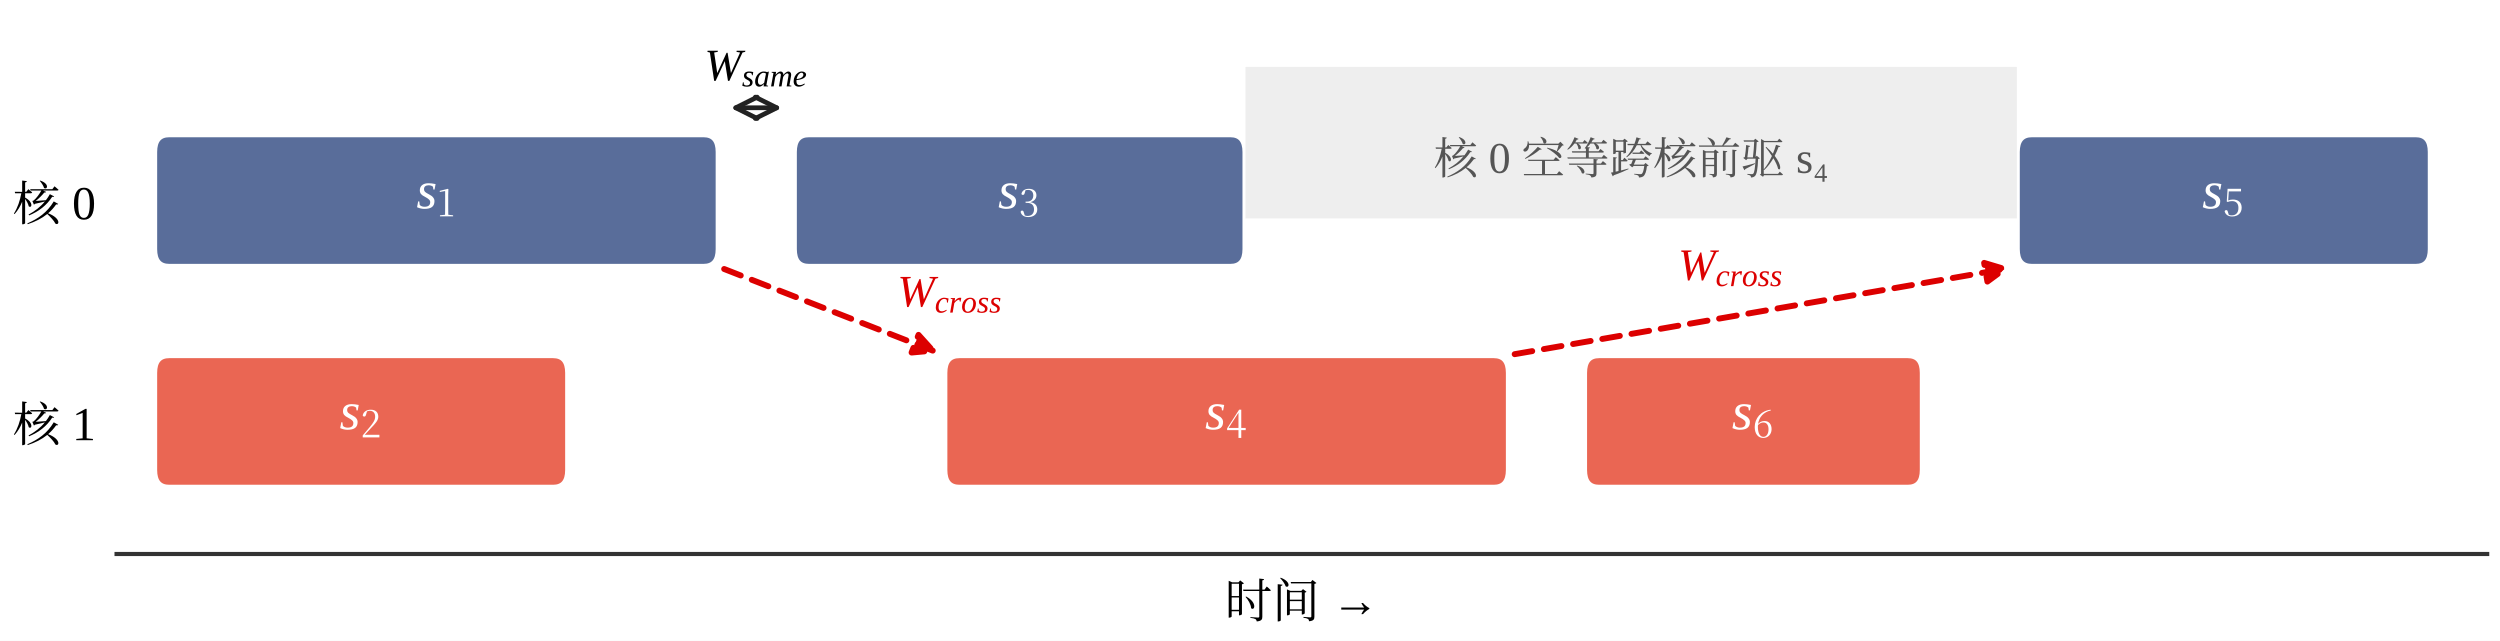
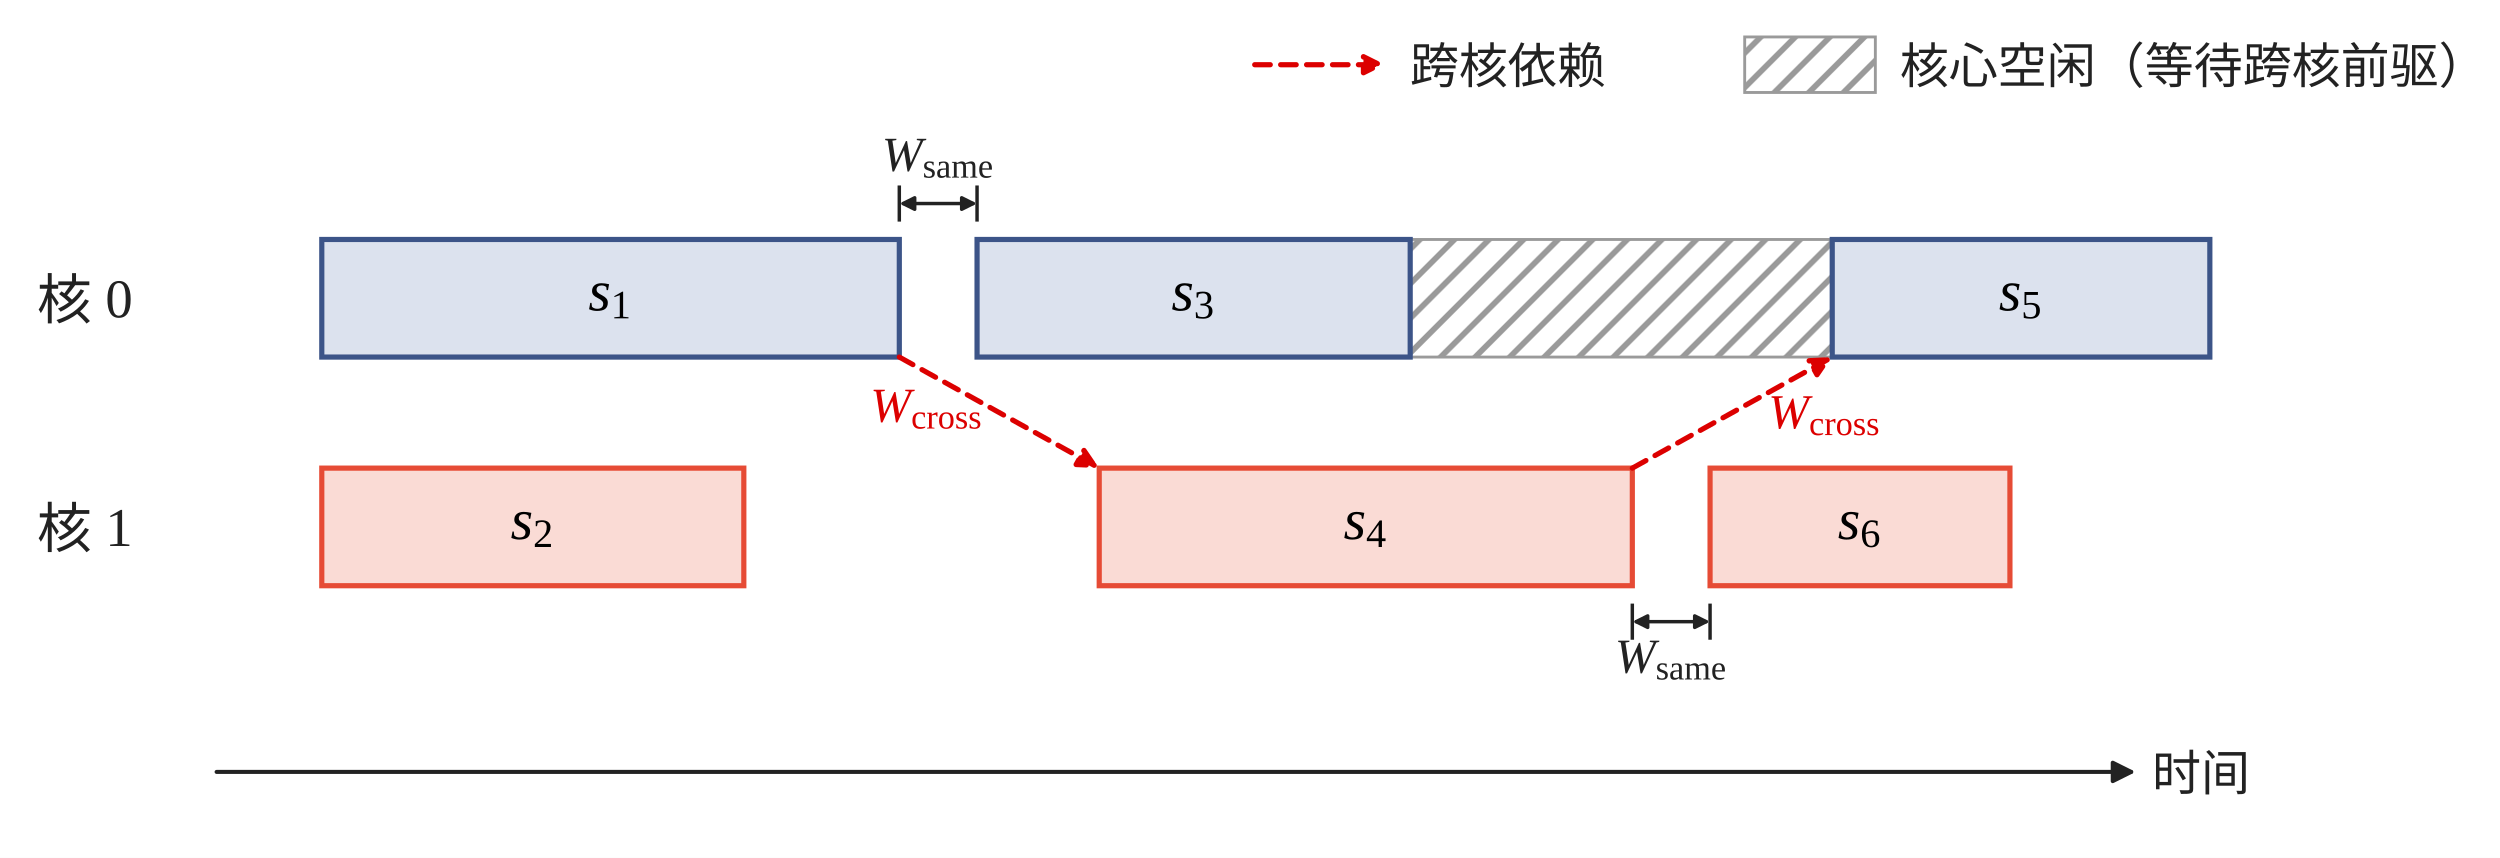
- <svg xmlns="http://www.w3.org/2000/svg" width="421.647pt" height="108.075pt" viewBox="0 0 421.647 108.075" version="1.1">
+ <svg xmlns="http://www.w3.org/2000/svg" width="433.892pt" height="148.887pt" viewBox="0 0 433.892 148.887" version="1.1">
  <defs>
    <style type="text/css">*{stroke-linejoin: round; stroke-linecap: butt}</style>
  </defs>
  <g id="figure_1">
    <g id="patch_1">
-       <path d="M -0 108.075  L 421.647 108.075  L 421.647 0  L -0 0  z " style="fill: #ffffff" />
+       <path d="M 0 148.887  L 433.892 148.887  L 433.892 0  L 0 0  z " style="fill: #ffffff" />
    </g>
    <g id="axes_1">
      <g id="patch_2">
-         <path d="M 19.66 93.436  L 419.487 93.436  L 419.487 2.16  L 19.66 2.16  z " style="fill: #ffffff" />
+         <path d="M 244.749 61.971  L 317.996 61.971  L 317.996 41.562  L 244.749 41.562  z " clip-path="url(#p7148ca07be)" style="fill: url(#hdb8ebc3e0b); stroke: #9a9a9a; stroke-width: 0.5; stroke-linejoin: miter" />
      </g>
-       <g id="matplotlib.axis_1">
-         <g id="text_1">
-           <text style="font-size: 8px; font-family: 'Times New Roman', 'SimSun', 'Liberation Serif', 'Noto Serif CJK SC'; text-anchor: middle" x="219.573" y="104.188" transform="rotate(-0 219.5734 104.1881)">时间 →</text>
+       <g id="patch_3">
+         <path d="M 217.763 11.231  Q 229.102 11.231 239.434 11.231  " clip-path="url(#p7148ca07be)" style="fill: none; stroke-dasharray: 2.7,1.8; stroke-dashoffset: 0; stroke: #dc0000; stroke-width: 0.9; stroke-linecap: round" />
+         <path d="M 236.634 9.831  L 239.434 11.231  L 236.634 12.631  z " clip-path="url(#p7148ca07be)" style="fill: #dc0000; stroke-dasharray: 2.7,1.8; stroke-dashoffset: 0; stroke: #dc0000; stroke-width: 0.9; stroke-linecap: round" />
+       </g>
+       <g id="patch_4">
+         <path d="M 302.803 16.05  L 325.48 16.05  L 325.48 6.412  L 302.803 6.412  z " clip-path="url(#p7148ca07be)" style="fill: url(#hdb8ebc3e0b); stroke: #9a9a9a; stroke-width: 0.5; stroke-linejoin: miter" />
+       </g>
+       <g id="patch_5">
+         <path d="M 55.848 61.971  L 156.081 61.971  L 156.081 41.562  L 55.848 41.562  z " clip-path="url(#p7148ca07be)" style="fill: #dce2ee; stroke: #3c5488; stroke-width: 0.9; stroke-linejoin: miter" />
+       </g>
+       <g id="patch_6">
+         <path d="M 169.574 61.971  L 244.749 61.971  L 244.749 41.562  L 169.574 41.562  z " clip-path="url(#p7148ca07be)" style="fill: #dce2ee; stroke: #3c5488; stroke-width: 0.9; stroke-linejoin: miter" />
+       </g>
+       <g id="patch_7">
+         <path d="M 317.996 61.971  L 383.533 61.971  L 383.533 41.562  L 317.996 41.562  z " clip-path="url(#p7148ca07be)" style="fill: #dce2ee; stroke: #3c5488; stroke-width: 0.9; stroke-linejoin: miter" />
+       </g>
+       <g id="patch_8">
+         <path d="M 55.848 101.656  L 129.095 101.656  L 129.095 81.247  L 55.848 81.247  z " clip-path="url(#p7148ca07be)" style="fill: #fadbd5; stroke: #e64b35; stroke-width: 0.9; stroke-linejoin: miter" />
+       </g>
+       <g id="patch_9">
+         <path d="M 190.777 101.656  L 283.3 101.656  L 283.3 81.247  L 190.777 81.247  z " clip-path="url(#p7148ca07be)" style="fill: #fadbd5; stroke: #e64b35; stroke-width: 0.9; stroke-linejoin: miter" />
+       </g>
+       <g id="patch_10">
+         <path d="M 296.793 101.656  L 348.837 101.656  L 348.837 81.247  L 296.793 81.247  z " clip-path="url(#p7148ca07be)" style="fill: #fadbd5; stroke: #e64b35; stroke-width: 0.9; stroke-linejoin: miter" />
+       </g>
+       <g id="text_1">
+         <g transform="translate(102.1147 54.154)">
+           <text>
+             <tspan x="0" y="-0.281" style="font-style: italic; font-size: 10px; font-family: 'Times New Roman'">s</tspan>
+             <tspan x="3.892" y="1.097" style="font-size: 7px; font-family: 'Times New Roman'">1</tspan>
+           </text>
        </g>
      </g>
-       <g id="matplotlib.axis_2">
-         <g id="ytick_1">
-           <g id="line2d_1" />
-           <g id="text_2">
-             <text style="font-size: 8px; font-family: 'Times New Roman', 'SimSun', 'Liberation Serif', 'Noto Serif CJK SC'; text-anchor: end" x="16.16" y="37.203" transform="rotate(-0 16.16 37.20329)">核 0</text>
-           </g>
-         </g>
-         <g id="ytick_2">
-           <g id="line2d_2" />
-           <g id="text_3">
-             <text style="font-size: 8px; font-family: 'Times New Roman', 'SimSun', 'Liberation Serif', 'Noto Serif CJK SC'; text-anchor: end" x="16.16" y="74.459" transform="rotate(-0 16.16 74.45864)">核 1</text>
-           </g>
+       <g id="text_2">
+         <g transform="translate(203.3116 54.154)">
+           <text>
+             <tspan x="0" y="-0.281" style="font-style: italic; font-size: 10px; font-family: 'Times New Roman'">s</tspan>
+             <tspan x="3.892" y="1.097" style="font-size: 7px; font-family: 'Times New Roman'">3</tspan>
+           </text>
        </g>
      </g>
-       <g id="patch_3">
-         <path d="M 28.545 45.004  L 118.665 45.004  Q 121.203 45.004 121.203 42.023  L 121.203 25.631  Q 121.203 22.65 118.665 22.65  L 28.545 22.65  Q 26.006 22.65 26.006 25.631  L 26.006 42.023  Q 26.006 45.004 28.545 45.004  z " clip-path="url(#pdd7818b429)" style="fill: #3c5488; opacity: 0.85; stroke: #ffffff; stroke-linejoin: miter" />
-       </g>
-       <g id="patch_4">
-         <path d="M 136.435 45.004  L 207.515 45.004  Q 210.054 45.004 210.054 42.023  L 210.054 25.631  Q 210.054 22.65 207.515 22.65  L 136.435 22.65  Q 133.896 22.65 133.896 25.631  L 133.896 42.023  Q 133.896 45.004 136.435 45.004  z " clip-path="url(#pdd7818b429)" style="fill: #3c5488; opacity: 0.85; stroke: #ffffff; stroke-linejoin: miter" />
-       </g>
-       <g id="patch_5">
-         <path d="M 342.695 45.004  L 407.429 45.004  Q 409.967 45.004 409.967 42.023  L 409.967 25.631  Q 409.967 22.65 407.429 22.65  L 342.695 22.65  Q 340.156 22.65 340.156 25.631  L 340.156 42.023  Q 340.156 45.004 342.695 45.004  z " clip-path="url(#pdd7818b429)" style="fill: #3c5488; opacity: 0.85; stroke: #ffffff; stroke-linejoin: miter" />
-       </g>
-       <g id="patch_6">
-         <path d="M 28.545 82.259  L 93.279 82.259  Q 95.817 82.259 95.817 79.279  L 95.817 62.886  Q 95.817 59.906 93.279 59.906  L 28.545 59.906  Q 26.006 59.906 26.006 62.886  L 26.006 79.279  Q 26.006 82.259 28.545 82.259  z " clip-path="url(#pdd7818b429)" style="fill: #e64b35; opacity: 0.85; stroke: #ffffff; stroke-linejoin: miter" />
-       </g>
-       <g id="patch_7">
-         <path d="M 161.821 82.259  L 251.94 82.259  Q 254.479 82.259 254.479 79.279  L 254.479 62.886  Q 254.479 59.906 251.94 59.906  L 161.821 59.906  Q 159.282 59.906 159.282 62.886  L 159.282 79.279  Q 159.282 82.259 161.821 82.259  z " clip-path="url(#pdd7818b429)" style="fill: #e64b35; opacity: 0.85; stroke: #ffffff; stroke-linejoin: miter" />
-       </g>
-       <g id="patch_8">
-         <path d="M 269.71 82.259  L 321.751 82.259  Q 324.29 82.259 324.29 79.279  L 324.29 62.886  Q 324.29 59.906 321.751 59.906  L 269.71 59.906  Q 267.172 59.906 267.172 62.886  L 267.172 79.279  Q 267.172 82.259 269.71 82.259  z " clip-path="url(#pdd7818b429)" style="fill: #e64b35; opacity: 0.85; stroke: #ffffff; stroke-linejoin: miter" />
-       </g>
-       <g id="patch_9">
-         <path d="M 210.054 36.845  L 340.156 36.845  L 340.156 11.288  L 210.054 11.288  z " clip-path="url(#pdd7818b429)" style="fill: #8c8c8c; opacity: 0.15" />
-       </g>
-       <g id="patch_10">
-         <path d="M 122.138 45.369  Q 140.245 52.456 157.311 59.135  " clip-path="url(#pdd7818b429)" style="fill: none; stroke-dasharray: 3,2; stroke-dashoffset: 0; stroke: #dc0000; stroke-linecap: round" />
-         <path d="M 154.915 56.478  L 157.311 59.135  L 153.748 59.458  z " clip-path="url(#pdd7818b429)" style="fill: #dc0000; stroke-dasharray: 3,2; stroke-dashoffset: 0; stroke: #dc0000; stroke-linecap: round" />
-       </g>
-       <g id="patch_11">
-         <path d="M 255.465 59.734  Q 297.318 52.455 338.07 45.367  " clip-path="url(#pdd7818b429)" style="fill: none; stroke-dasharray: 3,2; stroke-dashoffset: 0; stroke: #dc0000; stroke-linecap: round" />
-         <path d="M 334.643 44.339  L 338.07 45.367  L 335.191 47.491  z " clip-path="url(#pdd7818b429)" style="fill: #dc0000; stroke-dasharray: 3,2; stroke-dashoffset: 0; stroke: #dc0000; stroke-linecap: round" />
-       </g>
-       <g id="patch_12">
-         <path d="M 19.66 93.436  L 419.487 93.436  " style="fill: none; stroke: #333333; stroke-width: 0.7; stroke-linejoin: miter; stroke-linecap: square" />
+       <g id="text_3">
+         <g transform="translate(346.9147 54.154)">
+           <text>
+             <tspan x="0" y="-0.281" style="font-style: italic; font-size: 10px; font-family: 'Times New Roman'">s</tspan>
+             <tspan x="3.892" y="1.097" style="font-size: 7px; font-family: 'Times New Roman'">5</tspan>
+           </text>
+         </g>
      </g>
      <g id="text_4">
-         <g style="fill: #ffffff" transform="translate(70.22988 35.90346)">
+         <g transform="translate(88.62181 93.83903)">
          <text>
-             <tspan x="0" y="-0.766" style="font-style: italic; font-size: 9px; font-family: 'Liberation Serif'; fill: #ffffff">s</tspan>
-             <tspan x="3.502" y="0.583" style="font-size: 6.3px; font-family: 'Noto Serif CJK SC'; fill: #ffffff">1</tspan>
+             <tspan x="0" y="-0.281" style="font-style: italic; font-size: 10px; font-family: 'Times New Roman'">s</tspan>
+             <tspan x="3.892" y="1.097" style="font-size: 7px; font-family: 'Times New Roman'">2</tspan>
          </text>
        </g>
      </g>
      <g id="text_5">
-         <g style="fill: #ffffff" transform="translate(168.33 35.90346)">
+         <g transform="translate(233.1887 93.83903)">
          <text>
-             <tspan x="0" y="-0.766" style="font-style: italic; font-size: 9px; font-family: 'Liberation Serif'; fill: #ffffff">s</tspan>
-             <tspan x="3.502" y="0.616" style="font-size: 6.3px; font-family: 'Noto Serif CJK SC'; fill: #ffffff">3</tspan>
+             <tspan x="0" y="-0.281" style="font-style: italic; font-size: 10px; font-family: 'Times New Roman'">s</tspan>
+             <tspan x="3.892" y="1.097" style="font-size: 7px; font-family: 'Times New Roman'">4</tspan>
          </text>
        </g>
      </g>
      <g id="text_6">
-         <g style="fill: #ffffff" transform="translate(371.4166 35.90346)">
+         <g transform="translate(318.9651 93.83903)">
          <text>
-             <tspan x="0" y="-0.766" style="font-style: italic; font-size: 9px; font-family: 'Liberation Serif'; fill: #ffffff">s</tspan>
-             <tspan x="3.502" y="0.517" style="font-size: 6.3px; font-family: 'Noto Serif CJK SC'; fill: #ffffff">5</tspan>
+             <tspan x="0" y="-0.281" style="font-style: italic; font-size: 10px; font-family: 'Times New Roman'">s</tspan>
+             <tspan x="3.892" y="1.097" style="font-size: 7px; font-family: 'Times New Roman'">6</tspan>
          </text>
        </g>
      </g>
+       <g id="patch_11">
+         <path d="M 37.593 133.971  Q 204.129 133.971 369.881 133.971  " clip-path="url(#p7148ca07be)" style="fill: none; stroke: #222222; stroke-width: 0.7; stroke-linecap: round" />
+         <path d="M 366.681 132.371  L 369.881 133.971  L 366.681 135.571  z " clip-path="url(#p7148ca07be)" style="fill: #222222; stroke: #222222; stroke-width: 0.7; stroke-linecap: round" />
+       </g>
      <g id="text_7">
-         <g style="fill: #ffffff" transform="translate(57.26697 73.1588)">
-           <text>
-             <tspan x="0" y="-0.766" style="font-style: italic; font-size: 9px; font-family: 'Liberation Serif'; fill: #ffffff">s</tspan>
-             <tspan x="3.502" y="0.616" style="font-size: 6.3px; font-family: 'Noto Serif CJK SC'; fill: #ffffff">2</tspan>
-           </text>
-         </g>
+         <text style="font-size: 9.5px; font-family: 'Times New Roman', 'SimSun'; text-anchor: start; fill: #222222" x="6.412" y="55.376" transform="rotate(-0 6.411969 55.3763)">核 0</text>
      </g>
      <g id="text_8">
-         <g style="fill: #ffffff" transform="translate(203.2355 73.1588)">
-           <text>
-             <tspan x="0" y="-0.766" style="font-style: italic; font-size: 9px; font-family: 'Liberation Serif'; fill: #ffffff">s</tspan>
-             <tspan x="3.502" y="0.594" style="font-size: 6.3px; font-family: 'Noto Serif CJK SC'; fill: #ffffff">4</tspan>
-           </text>
-         </g>
+         <text style="font-size: 9.5px; font-family: 'Times New Roman', 'SimSun'; text-anchor: start; fill: #222222" x="6.412" y="95.061" transform="rotate(-0 6.411969 95.06134)">核 1</text>
+       </g>
+       <g id="patch_12">
+         <path d="M 156.752 35.325  Q 162.828 35.325 168.903 35.325  " clip-path="url(#p7148ca07be)" style="fill: none; stroke: #222222; stroke-width: 0.6; stroke-linecap: round" />
+         <path d="M 158.752 36.325  L 156.752 35.325  L 158.752 34.325  z " clip-path="url(#p7148ca07be)" style="fill: #222222; stroke: #222222; stroke-width: 0.6; stroke-linecap: round" />
+         <path d="M 166.903 34.325  L 168.903 35.325  L 166.903 36.325  z " clip-path="url(#p7148ca07be)" style="fill: #222222; stroke: #222222; stroke-width: 0.6; stroke-linecap: round" />
+       </g>
+       <g id="line2d_1">
+         <path d="M 156.081 38.16  L 156.081 32.491  " clip-path="url(#p7148ca07be)" style="fill: none; stroke: #222222; stroke-width: 0.6; stroke-linecap: square" />
+       </g>
+       <g id="line2d_2">
+         <path d="M 169.574 38.16  L 169.574 32.491  " clip-path="url(#p7148ca07be)" style="fill: none; stroke: #222222; stroke-width: 0.6; stroke-linecap: square" />
      </g>
      <g id="text_9">
-         <g style="fill: #ffffff" transform="translate(292.0859 73.1588)">
+         <g style="fill: #222222" transform="translate(153.0527 30.08931)">
          <text>
-             <tspan x="0" y="-0.766" style="font-style: italic; font-size: 9px; font-family: 'Liberation Serif'; fill: #ffffff">s</tspan>
-             <tspan x="3.502" y="0.616" style="font-size: 6.3px; font-family: 'Noto Serif CJK SC'; fill: #ffffff">6</tspan>
+             <tspan x="0" y="-0.438" style="font-style: italic; font-size: 8.5px; font-family: 'Times New Roman'; fill: #222222">W</tspan>
+             <tspan x="7.081" y="0.734" style="font-size: 5.95px; font-family: 'Times New Roman'; fill: #222222">s</tspan>
+             <tspan x="9.396" y="0.734" style="font-size: 5.95px; font-family: 'Times New Roman'; fill: #222222">a</tspan>
+             <tspan x="12.037" y="0.734" style="font-size: 5.95px; font-family: 'Times New Roman'; fill: #222222">m</tspan>
+             <tspan x="16.665" y="0.734" style="font-size: 5.95px; font-family: 'Times New Roman'; fill: #222222">e</tspan>
          </text>
        </g>
      </g>
      <g id="patch_13">
-         <path d="M 124.096 18.18  Q 127.548 18.18 130.999 18.18  " style="fill: none; stroke: #222222; stroke-width: 0.8; stroke-linecap: round" />
-         <path d="M 127.696 19.98  L 124.096 18.18  L 127.696 16.38  " style="fill: none; stroke: #222222; stroke-width: 0.8; stroke-linecap: round" />
-         <path d="M 127.399 16.38  L 130.999 18.18  L 127.399 19.98  " style="fill: none; stroke: #222222; stroke-width: 0.8; stroke-linecap: round" />
+         <path d="M 283.971 107.892  Q 290.047 107.892 296.122 107.892  " clip-path="url(#p7148ca07be)" style="fill: none; stroke: #222222; stroke-width: 0.6; stroke-linecap: round" />
+         <path d="M 285.971 108.892  L 283.971 107.892  L 285.971 106.892  z " clip-path="url(#p7148ca07be)" style="fill: #222222; stroke: #222222; stroke-width: 0.6; stroke-linecap: round" />
+         <path d="M 294.122 106.892  L 296.122 107.892  L 294.122 108.892  z " clip-path="url(#p7148ca07be)" style="fill: #222222; stroke: #222222; stroke-width: 0.6; stroke-linecap: round" />
+       </g>
+       <g id="line2d_3">
+         <path d="M 283.3 110.727  L 283.3 105.058  " clip-path="url(#p7148ca07be)" style="fill: none; stroke: #222222; stroke-width: 0.6; stroke-linecap: square" />
+       </g>
+       <g id="line2d_4">
+         <path d="M 296.793 110.727  L 296.793 105.058  " clip-path="url(#p7148ca07be)" style="fill: none; stroke: #222222; stroke-width: 0.6; stroke-linecap: square" />
      </g>
      <g id="text_10">
-         <g transform="translate(118.8098 13.55914)">
+         <g style="fill: #222222" transform="translate(280.2716 117.1874)">
          <text>
-             <tspan x="0" y="-0.031" style="font-style: italic; font-size: 7.6px; font-family: 'Liberation Serif'">W</tspan>
-             <tspan x="6.326" y="1.014" style="font-style: italic; font-size: 5.32px; font-family: 'Liberation Serif'">s</tspan>
-             <tspan x="8.394" y="1.014" style="font-style: italic; font-size: 5.32px; font-family: 'Liberation Serif'">a</tspan>
-             <tspan x="11.052" y="1.014" style="font-style: italic; font-size: 5.32px; font-family: 'Liberation Serif'">m</tspan>
-             <tspan x="14.891" y="1.014" style="font-style: italic; font-size: 5.32px; font-family: 'Liberation Serif'">e</tspan>
+             <tspan x="0" y="-0.438" style="font-style: italic; font-size: 8.5px; font-family: 'Times New Roman'; fill: #222222">W</tspan>
+             <tspan x="7.081" y="0.734" style="font-size: 5.95px; font-family: 'Times New Roman'; fill: #222222">s</tspan>
+             <tspan x="9.396" y="0.734" style="font-size: 5.95px; font-family: 'Times New Roman'; fill: #222222">a</tspan>
+             <tspan x="12.037" y="0.734" style="font-size: 5.95px; font-family: 'Times New Roman'; fill: #222222">m</tspan>
+             <tspan x="16.665" y="0.734" style="font-size: 5.95px; font-family: 'Times New Roman'; fill: #222222">e</tspan>
          </text>
        </g>
      </g>
+       <g id="patch_14">
+         <path d="M 156.081 61.971  Q 173.429 71.609 189.898 80.758  " clip-path="url(#p7148ca07be)" style="fill: none; stroke-dasharray: 2.7,1.8; stroke-dashoffset: 0; stroke: #dc0000; stroke-width: 0.9; stroke-linecap: round" />
+         <path d="M 188.13 78.174  L 189.898 80.758  L 186.77 80.622  z " clip-path="url(#p7148ca07be)" style="fill: #dc0000; stroke-dasharray: 2.7,1.8; stroke-dashoffset: 0; stroke: #dc0000; stroke-width: 0.9; stroke-linecap: round" />
+       </g>
      <g id="text_11">
-         <g style="fill: #dc0000" transform="translate(151.349 51.70961)">
+         <g style="fill: #dc0000" transform="translate(151.0446 73.63836)">
          <text>
-             <tspan x="0" y="-0.031" style="font-style: italic; font-size: 7.6px; font-family: 'Liberation Serif'; fill: #dc0000">W</tspan>
-             <tspan x="6.326" y="1.014" style="font-style: italic; font-size: 5.32px; font-family: 'Liberation Serif'; fill: #dc0000">c</tspan>
-             <tspan x="8.685" y="1.014" style="font-style: italic; font-size: 5.32px; font-family: 'Liberation Serif'; fill: #dc0000">r</tspan>
-             <tspan x="10.754" y="1.014" style="font-style: italic; font-size: 5.32px; font-family: 'Liberation Serif'; fill: #dc0000">o</tspan>
-             <tspan x="13.411" y="1.014" style="font-style: italic; font-size: 5.32px; font-family: 'Liberation Serif'; fill: #dc0000">s</tspan>
-             <tspan x="15.48" y="1.014" style="font-style: italic; font-size: 5.32px; font-family: 'Liberation Serif'; fill: #dc0000">s</tspan>
+             <tspan x="0" y="-0.438" style="font-style: italic; font-size: 8.5px; font-family: 'Times New Roman'; fill: #dc0000">W</tspan>
+             <tspan x="7.081" y="0.734" style="font-size: 5.95px; font-family: 'Times New Roman'; fill: #dc0000">c</tspan>
+             <tspan x="9.721" y="0.734" style="font-size: 5.95px; font-family: 'Times New Roman'; fill: #dc0000">r</tspan>
+             <tspan x="11.703" y="0.734" style="font-size: 5.95px; font-family: 'Times New Roman'; fill: #dc0000">o</tspan>
+             <tspan x="14.678" y="0.734" style="font-size: 5.95px; font-family: 'Times New Roman'; fill: #dc0000">s</tspan>
+             <tspan x="16.993" y="0.734" style="font-size: 5.95px; font-family: 'Times New Roman'; fill: #dc0000">s</tspan>
          </text>
        </g>
      </g>
+       <g id="patch_15">
+         <path d="M 283.3 81.247  Q 300.648 71.609 317.117 62.46  " clip-path="url(#p7148ca07be)" style="fill: none; stroke-dasharray: 2.7,1.8; stroke-dashoffset: 0; stroke: #dc0000; stroke-width: 0.9; stroke-linecap: round" />
+         <path d="M 313.989 62.596  L 317.117 62.46  L 315.349 65.043  z " clip-path="url(#p7148ca07be)" style="fill: #dc0000; stroke-dasharray: 2.7,1.8; stroke-dashoffset: 0; stroke: #dc0000; stroke-width: 0.9; stroke-linecap: round" />
+       </g>
      <g id="text_12">
-         <g style="fill: #dc0000" transform="translate(283.038 47.23897)">
+         <g style="fill: #dc0000" transform="translate(306.8844 74.77222)">
          <text>
-             <tspan x="0" y="-0.031" style="font-style: italic; font-size: 7.6px; font-family: 'Liberation Serif'; fill: #dc0000">W</tspan>
-             <tspan x="6.326" y="1.014" style="font-style: italic; font-size: 5.32px; font-family: 'Liberation Serif'; fill: #dc0000">c</tspan>
-             <tspan x="8.685" y="1.014" style="font-style: italic; font-size: 5.32px; font-family: 'Liberation Serif'; fill: #dc0000">r</tspan>
-             <tspan x="10.754" y="1.014" style="font-style: italic; font-size: 5.32px; font-family: 'Liberation Serif'; fill: #dc0000">o</tspan>
-             <tspan x="13.411" y="1.014" style="font-style: italic; font-size: 5.32px; font-family: 'Liberation Serif'; fill: #dc0000">s</tspan>
-             <tspan x="15.48" y="1.014" style="font-style: italic; font-size: 5.32px; font-family: 'Liberation Serif'; fill: #dc0000">s</tspan>
+             <tspan x="0" y="-0.438" style="font-style: italic; font-size: 8.5px; font-family: 'Times New Roman'; fill: #dc0000">W</tspan>
+             <tspan x="7.081" y="0.734" style="font-size: 5.95px; font-family: 'Times New Roman'; fill: #dc0000">c</tspan>
+             <tspan x="9.721" y="0.734" style="font-size: 5.95px; font-family: 'Times New Roman'; fill: #dc0000">r</tspan>
+             <tspan x="11.703" y="0.734" style="font-size: 5.95px; font-family: 'Times New Roman'; fill: #dc0000">o</tspan>
+             <tspan x="14.678" y="0.734" style="font-size: 5.95px; font-family: 'Times New Roman'; fill: #dc0000">s</tspan>
+             <tspan x="16.993" y="0.734" style="font-size: 5.95px; font-family: 'Times New Roman'; fill: #dc0000">s</tspan>
          </text>
        </g>
      </g>
      <g id="text_13">
-         <text style="font-size: 7.4px; font-family: 'Times New Roman', 'SimSun', 'Liberation Serif', 'Noto Serif CJK SC'; text-anchor: middle; fill: #555555" x="275.105" y="29.356" transform="rotate(-0 275.1049 29.3564)">核 0 空等跨核前驱 s₄</text>
+         <text style="font-size: 8.5px; font-family: 'Times New Roman', 'SimSun'; text-anchor: start; fill: #222222" x="373.499" y="137.201" transform="rotate(-0 373.4986 137.201)">时间</text>
+       </g>
+       <g id="text_14">
+         <text style="font-size: 8.5px; font-family: 'Times New Roman', 'SimSun'; text-anchor: start; fill: #222222" x="244.692" y="14.461" transform="rotate(-0 244.6923 14.46087)">跨核依赖</text>
+       </g>
+       <g id="text_15">
+         <text style="font-size: 8.5px; font-family: 'Times New Roman', 'SimSun'; text-anchor: start; fill: #222222" x="329.732" y="14.461" transform="rotate(-0 329.7317 14.46087)">核心空闲（等待跨核前驱）</text>
      </g>
    </g>
  </g>
  <defs>
-     <clipPath id="pdd7818b429">
-       <rect x="19.66" y="2.16" width="399.827" height="91.276" />
+     <clipPath id="p7148ca07be">
+       <rect x="2.16" y="2.16" width="396.85" height="144.567" />
    </clipPath>
  </defs>
+   <defs>
+     <pattern id="hdb8ebc3e0b" patternUnits="userSpaceOnUse" x="0" y="0" width="72" height="72">
+       <rect x="0" y="0" width="73" height="73" fill="#ffffff" />
+       <path d="M -36 36  L 36 -36  M -33 39  L 39 -33  M -30 42  L 42 -30  M -27 45  L 45 -27  M -24 48  L 48 -24  M -21 51  L 51 -21  M -18 54  L 54 -18  M -15 57  L 57 -15  M -12 60  L 60 -12  M -9 63  L 63 -9  M -6 66  L 66 -6  M -3 69  L 69 -3  M 0 72  L 72 0  M 3 75  L 75 3  M 6 78  L 78 6  M 9 81  L 81 9  M 12 84  L 84 12  M 15 87  L 87 15  M 18 90  L 90 18  M 21 93  L 93 21  M 24 96  L 96 24  M 27 99  L 99 27  M 30 102  L 102 30  M 33 105  L 105 33  M 36 108  L 108 36  " style="fill: #9a9a9a; stroke: #9a9a9a; stroke-width: 1.0; stroke-linecap: butt; stroke-linejoin: miter" />
+     </pattern>
+   </defs>
</svg>
